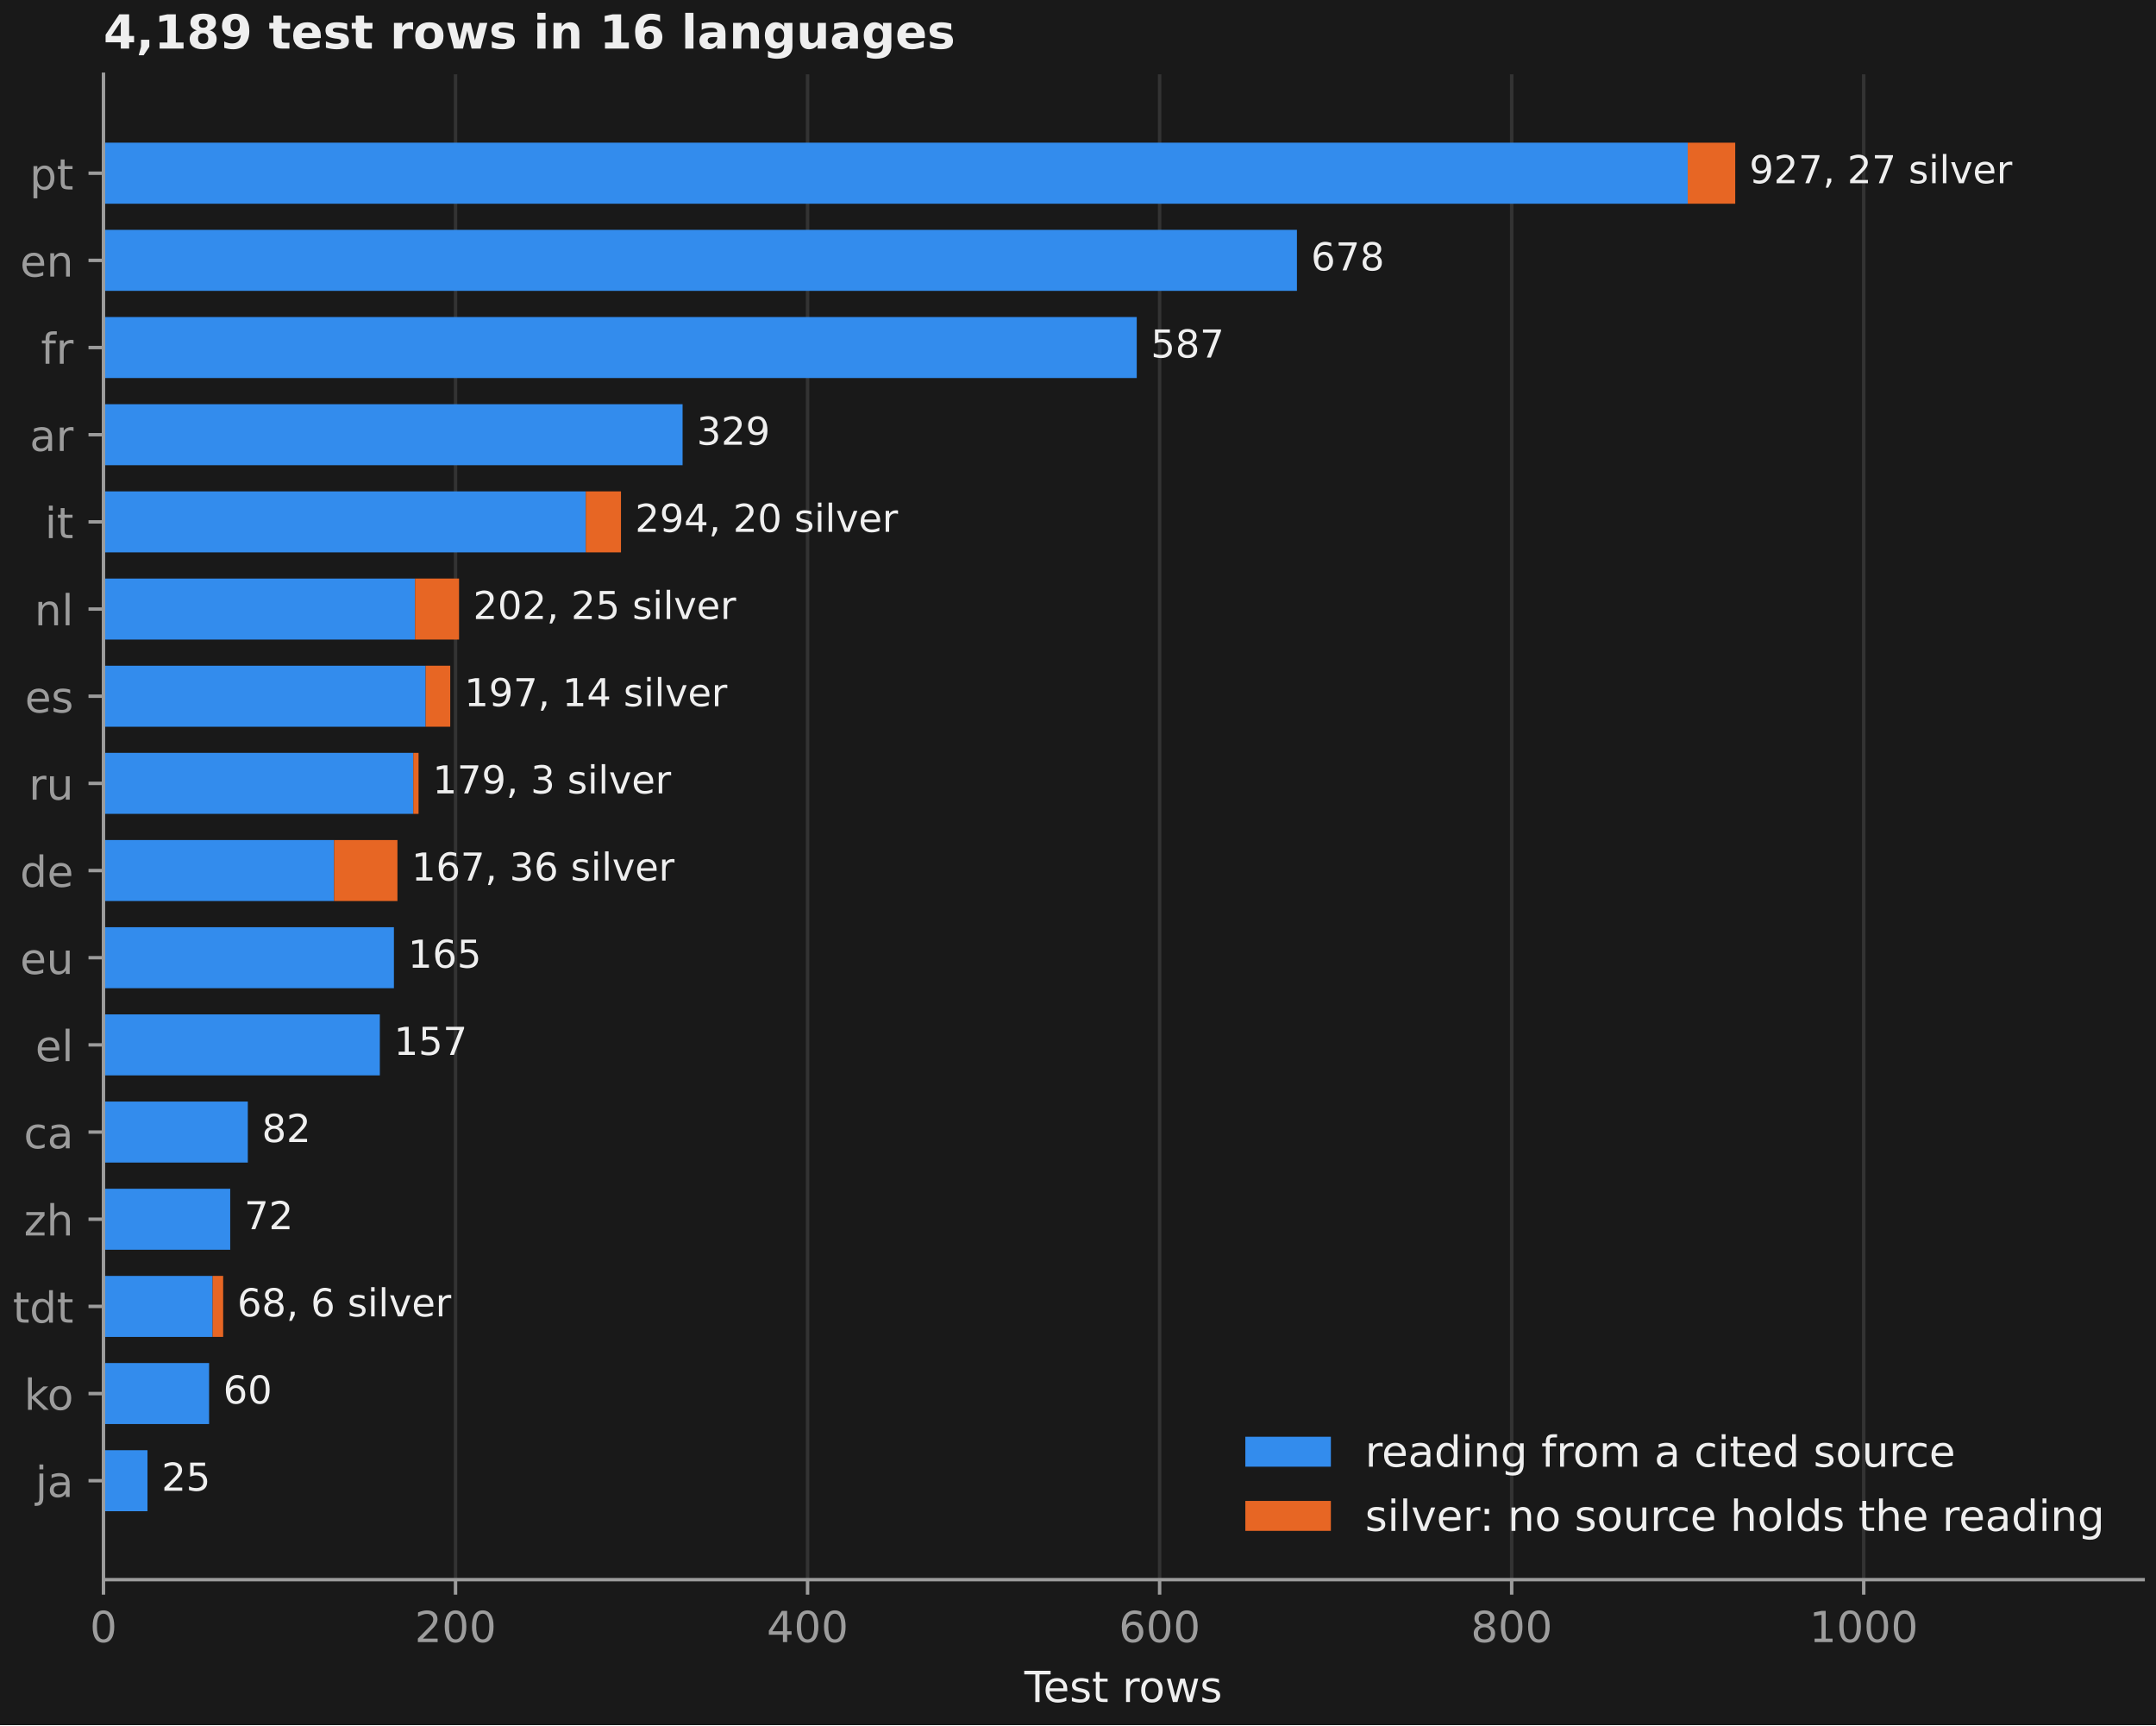
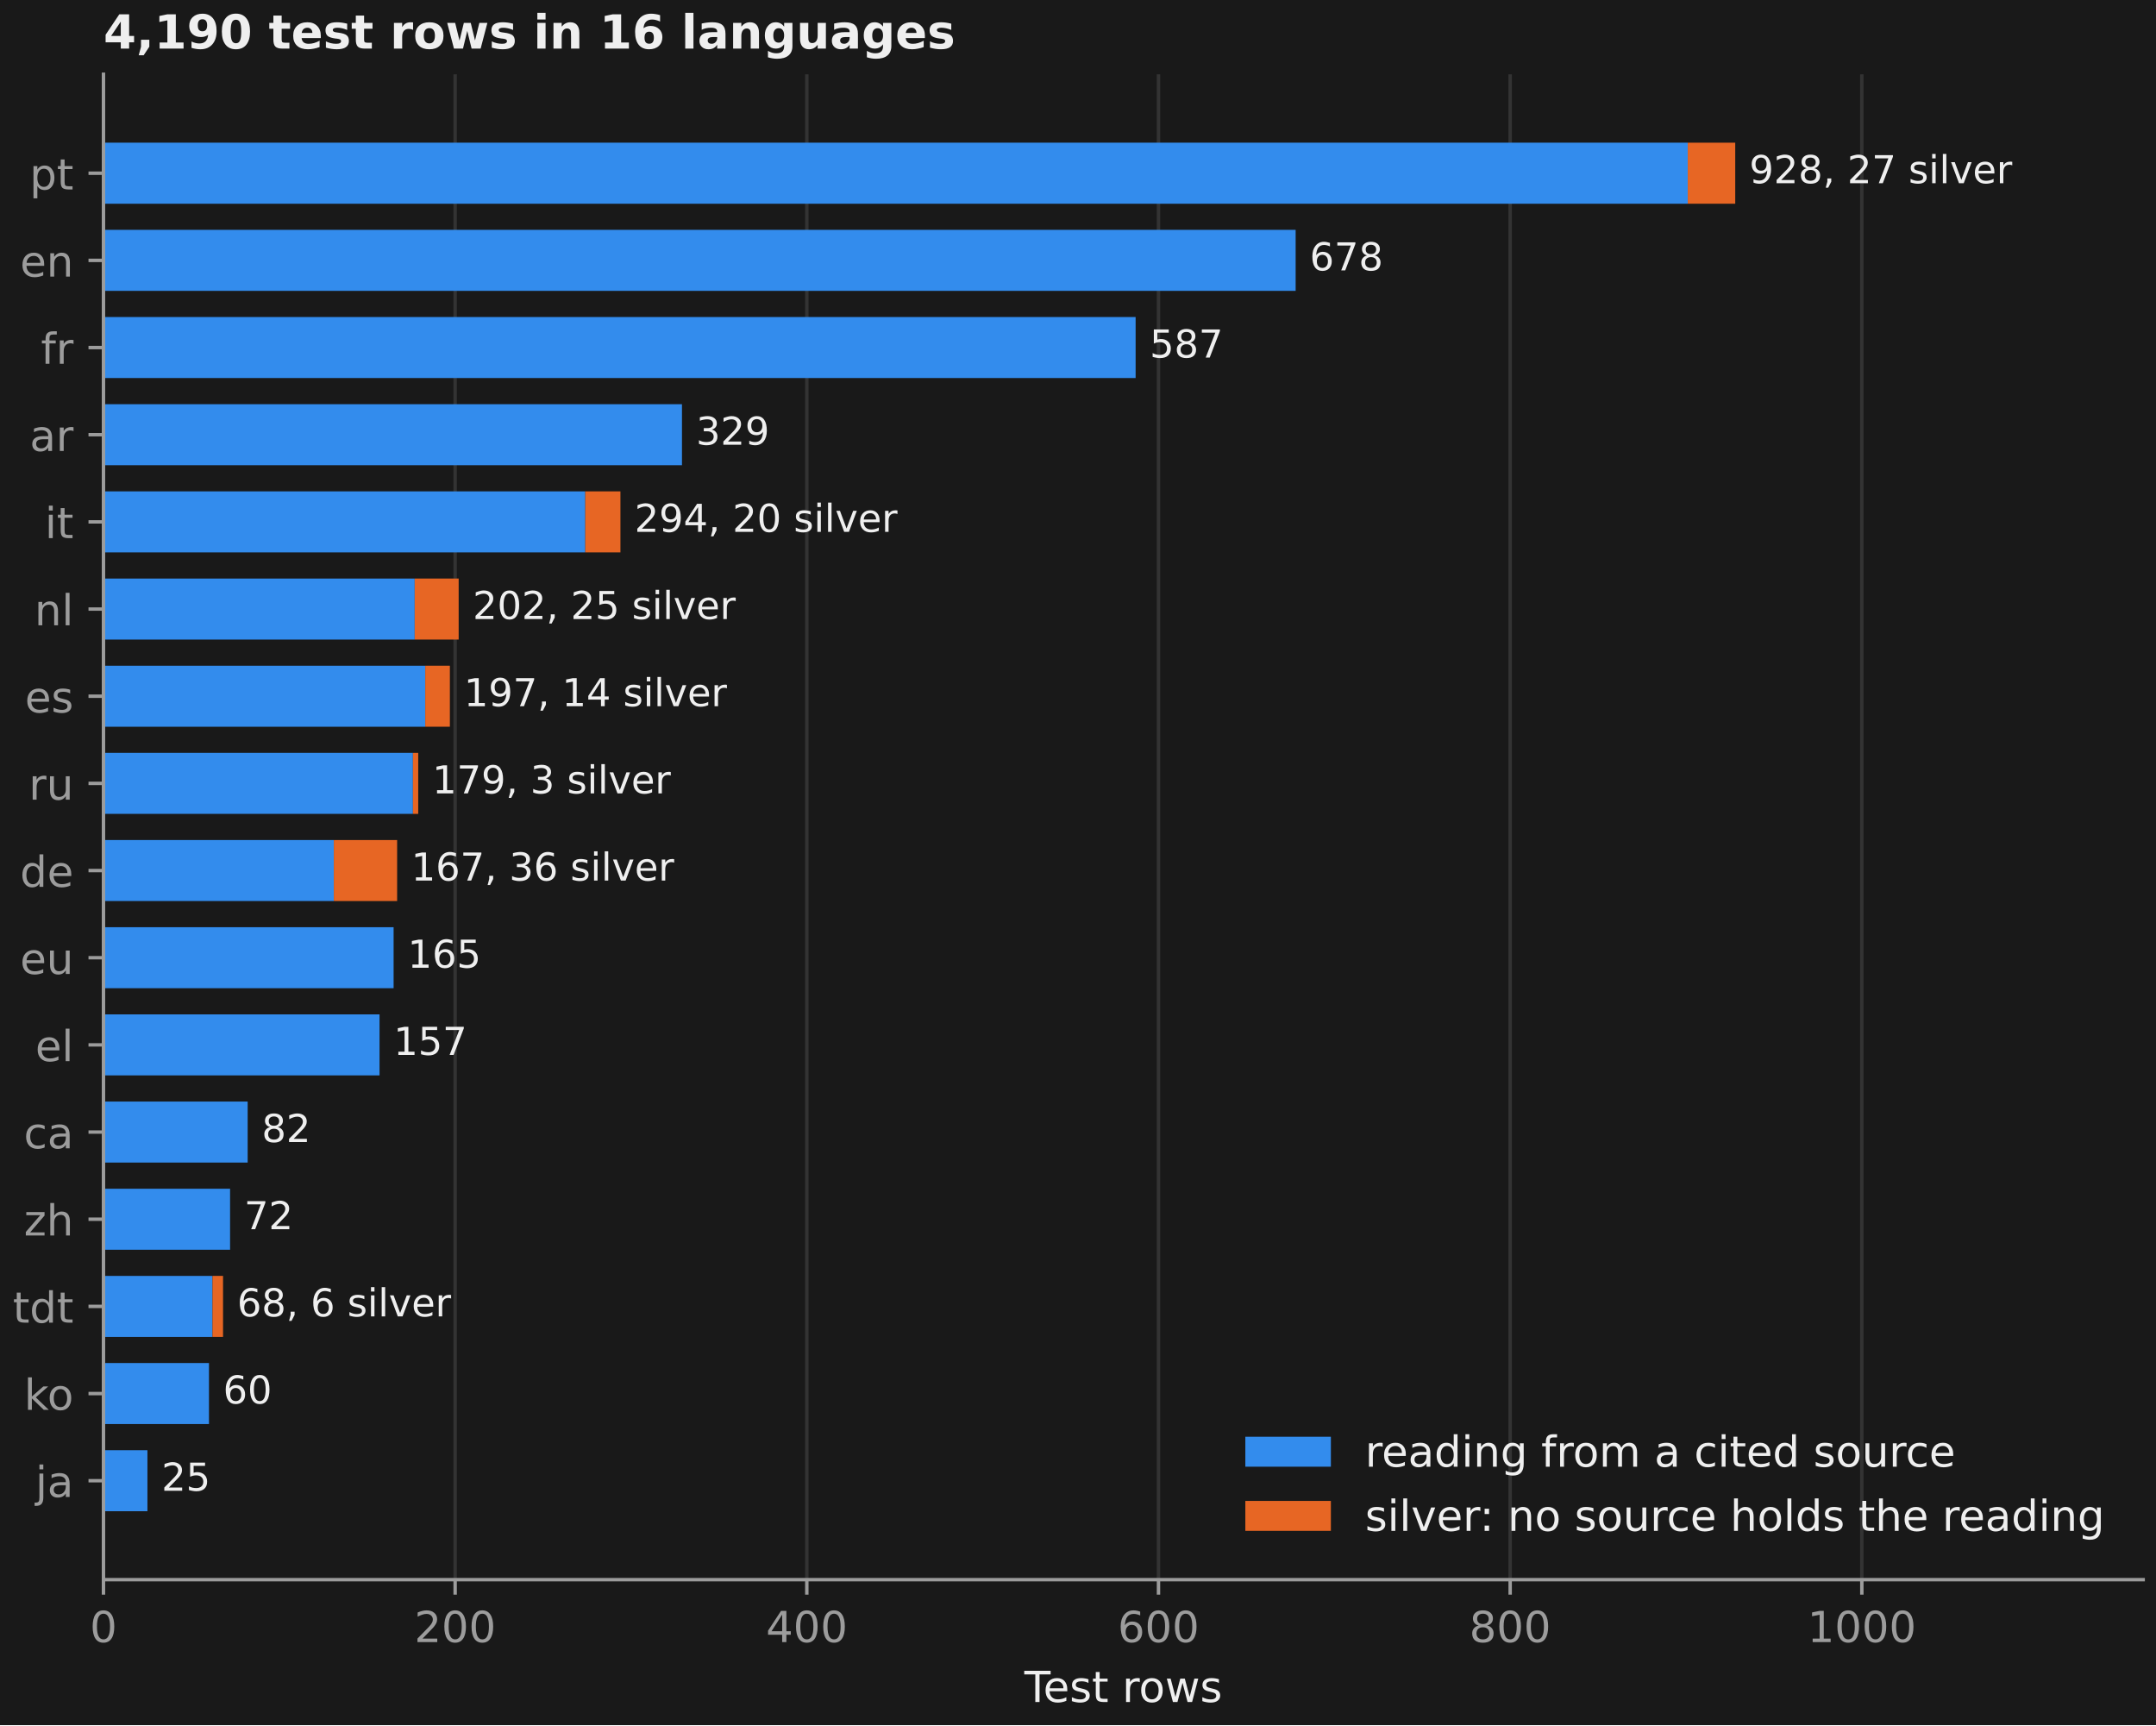
<svg xmlns="http://www.w3.org/2000/svg" xmlns:xlink="http://www.w3.org/1999/xlink" width="504pt" height="403.2pt" viewBox="0 0 504 403.2" version="1.1">
  <defs>
    <style type="text/css">*{stroke-linejoin: round; stroke-linecap: butt}</style>
  </defs>
  <g id="figure_1">
    <g id="patch_1">
      <path d="M 0 403.2  L 504 403.2  L 504 0  L 0 0  z " style="fill: #191919" />
    </g>
    <g id="axes_1">
      <g id="patch_2">
        <path d="M 24.189 369.2  L 501 369.2  L 501 17.359  L 24.189 17.359  z " style="fill: #191919" />
      </g>
      <g id="matplotlib.axis_1">
        <g id="xtick_1">
          <g id="line2d_1">
-             <path d="M 24.189 369.2  L 24.189 17.359  " clip-path="url(#paf723ce318)" style="fill: none; stroke: #333333; stroke-width: 0.8; stroke-linecap: square" />
+             <path d="M 24.189 369.2  L 24.189 17.359  " clip-path="url(#pc257450eb6)" style="fill: none; stroke: #333333; stroke-width: 0.8; stroke-linecap: square" />
          </g>
          <g id="line2d_2">
            <defs>
              <path id="mc3cc2e16f8" d="M 0 0  L 0 3.5  " style="stroke: #9c9c9c; stroke-width: 0.8" />
            </defs>
            <g>
              <use xlink:href="#mc3cc2e16f8" x="24.189" y="369.2" style="fill: #9c9c9c; stroke: #9c9c9c; stroke-width: 0.8" />
            </g>
          </g>
          <g id="text_1">
            <text style="font-size: 10px; font-family: 'DejaVu Sans', 'Bitstream Vera Sans', 'Computer Modern Sans Serif', 'Lucida Grande', 'Verdana', 'Geneva', 'Lucid', 'Arial', 'Helvetica', 'Avant Garde', sans-serif; text-anchor: middle; fill: #9c9c9c" x="24.189" y="383.797" transform="rotate(-0 24.1893 383.7974)">0</text>
          </g>
        </g>
        <g id="xtick_2">
          <g id="line2d_3">
-             <path d="M 106.487 369.2  L 106.487 17.359  " clip-path="url(#paf723ce318)" style="fill: none; stroke: #333333; stroke-width: 0.8; stroke-linecap: square" />
+             <path d="M 106.398 369.2  L 106.398 17.359  " clip-path="url(#pc257450eb6)" style="fill: none; stroke: #333333; stroke-width: 0.8; stroke-linecap: square" />
          </g>
          <g id="line2d_4">
            <g>
-               <use xlink:href="#mc3cc2e16f8" x="106.487" y="369.2" style="fill: #9c9c9c; stroke: #9c9c9c; stroke-width: 0.8" />
+               <use xlink:href="#mc3cc2e16f8" x="106.398" y="369.2" style="fill: #9c9c9c; stroke: #9c9c9c; stroke-width: 0.8" />
            </g>
          </g>
          <g id="text_2">
-             <text style="font-size: 10px; font-family: 'DejaVu Sans', 'Bitstream Vera Sans', 'Computer Modern Sans Serif', 'Lucida Grande', 'Verdana', 'Geneva', 'Lucid', 'Arial', 'Helvetica', 'Avant Garde', sans-serif; text-anchor: middle; fill: #9c9c9c" x="106.487" y="383.797" transform="rotate(-0 106.4867 383.7974)">200</text>
+             <text style="font-size: 10px; font-family: 'DejaVu Sans', 'Bitstream Vera Sans', 'Computer Modern Sans Serif', 'Lucida Grande', 'Verdana', 'Geneva', 'Lucid', 'Arial', 'Helvetica', 'Avant Garde', sans-serif; text-anchor: middle; fill: #9c9c9c" x="106.398" y="383.797" transform="rotate(-0 106.398 383.7974)">200</text>
          </g>
        </g>
        <g id="xtick_3">
          <g id="line2d_5">
-             <path d="M 188.784 369.2  L 188.784 17.359  " clip-path="url(#paf723ce318)" style="fill: none; stroke: #333333; stroke-width: 0.8; stroke-linecap: square" />
+             <path d="M 188.607 369.2  L 188.607 17.359  " clip-path="url(#pc257450eb6)" style="fill: none; stroke: #333333; stroke-width: 0.8; stroke-linecap: square" />
          </g>
          <g id="line2d_6">
            <g>
-               <use xlink:href="#mc3cc2e16f8" x="188.784" y="369.2" style="fill: #9c9c9c; stroke: #9c9c9c; stroke-width: 0.8" />
+               <use xlink:href="#mc3cc2e16f8" x="188.607" y="369.2" style="fill: #9c9c9c; stroke: #9c9c9c; stroke-width: 0.8" />
            </g>
          </g>
          <g id="text_3">
-             <text style="font-size: 10px; font-family: 'DejaVu Sans', 'Bitstream Vera Sans', 'Computer Modern Sans Serif', 'Lucida Grande', 'Verdana', 'Geneva', 'Lucid', 'Arial', 'Helvetica', 'Avant Garde', sans-serif; text-anchor: middle; fill: #9c9c9c" x="188.784" y="383.797" transform="rotate(-0 188.7841 383.7974)">400</text>
+             <text style="font-size: 10px; font-family: 'DejaVu Sans', 'Bitstream Vera Sans', 'Computer Modern Sans Serif', 'Lucida Grande', 'Verdana', 'Geneva', 'Lucid', 'Arial', 'Helvetica', 'Avant Garde', sans-serif; text-anchor: middle; fill: #9c9c9c" x="188.607" y="383.797" transform="rotate(-0 188.6067 383.7974)">400</text>
          </g>
        </g>
        <g id="xtick_4">
          <g id="line2d_7">
-             <path d="M 271.081 369.2  L 271.081 17.359  " clip-path="url(#paf723ce318)" style="fill: none; stroke: #333333; stroke-width: 0.8; stroke-linecap: square" />
+             <path d="M 270.815 369.2  L 270.815 17.359  " clip-path="url(#pc257450eb6)" style="fill: none; stroke: #333333; stroke-width: 0.8; stroke-linecap: square" />
          </g>
          <g id="line2d_8">
            <g>
-               <use xlink:href="#mc3cc2e16f8" x="271.081" y="369.2" style="fill: #9c9c9c; stroke: #9c9c9c; stroke-width: 0.8" />
+               <use xlink:href="#mc3cc2e16f8" x="270.815" y="369.2" style="fill: #9c9c9c; stroke: #9c9c9c; stroke-width: 0.8" />
            </g>
          </g>
          <g id="text_4">
-             <text style="font-size: 10px; font-family: 'DejaVu Sans', 'Bitstream Vera Sans', 'Computer Modern Sans Serif', 'Lucida Grande', 'Verdana', 'Geneva', 'Lucid', 'Arial', 'Helvetica', 'Avant Garde', sans-serif; text-anchor: middle; fill: #9c9c9c" x="271.081" y="383.797" transform="rotate(-0 271.0814 383.7974)">600</text>
+             <text style="font-size: 10px; font-family: 'DejaVu Sans', 'Bitstream Vera Sans', 'Computer Modern Sans Serif', 'Lucida Grande', 'Verdana', 'Geneva', 'Lucid', 'Arial', 'Helvetica', 'Avant Garde', sans-serif; text-anchor: middle; fill: #9c9c9c" x="270.815" y="383.797" transform="rotate(-0 270.8154 383.7974)">600</text>
          </g>
        </g>
        <g id="xtick_5">
          <g id="line2d_9">
-             <path d="M 353.379 369.2  L 353.379 17.359  " clip-path="url(#paf723ce318)" style="fill: none; stroke: #333333; stroke-width: 0.8; stroke-linecap: square" />
+             <path d="M 353.024 369.2  L 353.024 17.359  " clip-path="url(#pc257450eb6)" style="fill: none; stroke: #333333; stroke-width: 0.8; stroke-linecap: square" />
          </g>
          <g id="line2d_10">
            <g>
-               <use xlink:href="#mc3cc2e16f8" x="353.379" y="369.2" style="fill: #9c9c9c; stroke: #9c9c9c; stroke-width: 0.8" />
+               <use xlink:href="#mc3cc2e16f8" x="353.024" y="369.2" style="fill: #9c9c9c; stroke: #9c9c9c; stroke-width: 0.8" />
            </g>
          </g>
          <g id="text_5">
-             <text style="font-size: 10px; font-family: 'DejaVu Sans', 'Bitstream Vera Sans', 'Computer Modern Sans Serif', 'Lucida Grande', 'Verdana', 'Geneva', 'Lucid', 'Arial', 'Helvetica', 'Avant Garde', sans-serif; text-anchor: middle; fill: #9c9c9c" x="353.379" y="383.797" transform="rotate(-0 353.3788 383.7974)">800</text>
+             <text style="font-size: 10px; font-family: 'DejaVu Sans', 'Bitstream Vera Sans', 'Computer Modern Sans Serif', 'Lucida Grande', 'Verdana', 'Geneva', 'Lucid', 'Arial', 'Helvetica', 'Avant Garde', sans-serif; text-anchor: middle; fill: #9c9c9c" x="353.024" y="383.797" transform="rotate(-0 353.0241 383.7974)">800</text>
          </g>
        </g>
        <g id="xtick_6">
          <g id="line2d_11">
-             <path d="M 435.676 369.2  L 435.676 17.359  " clip-path="url(#paf723ce318)" style="fill: none; stroke: #333333; stroke-width: 0.8; stroke-linecap: square" />
+             <path d="M 435.233 369.2  L 435.233 17.359  " clip-path="url(#pc257450eb6)" style="fill: none; stroke: #333333; stroke-width: 0.8; stroke-linecap: square" />
          </g>
          <g id="line2d_12">
            <g>
-               <use xlink:href="#mc3cc2e16f8" x="435.676" y="369.2" style="fill: #9c9c9c; stroke: #9c9c9c; stroke-width: 0.8" />
+               <use xlink:href="#mc3cc2e16f8" x="435.233" y="369.2" style="fill: #9c9c9c; stroke: #9c9c9c; stroke-width: 0.8" />
            </g>
          </g>
          <g id="text_6">
-             <text style="font-size: 10px; font-family: 'DejaVu Sans', 'Bitstream Vera Sans', 'Computer Modern Sans Serif', 'Lucida Grande', 'Verdana', 'Geneva', 'Lucid', 'Arial', 'Helvetica', 'Avant Garde', sans-serif; text-anchor: middle; fill: #9c9c9c" x="435.676" y="383.797" transform="rotate(-0 435.6762 383.7974)">1000</text>
+             <text style="font-size: 10px; font-family: 'DejaVu Sans', 'Bitstream Vera Sans', 'Computer Modern Sans Serif', 'Lucida Grande', 'Verdana', 'Geneva', 'Lucid', 'Arial', 'Helvetica', 'Avant Garde', sans-serif; text-anchor: middle; fill: #9c9c9c" x="435.233" y="383.797" transform="rotate(-0 435.2328 383.7974)">1000</text>
          </g>
        </g>
        <g id="text_7">
          <text style="font-size: 10px; font-family: 'DejaVu Sans', 'Bitstream Vera Sans', 'Computer Modern Sans Serif', 'Lucida Grande', 'Verdana', 'Geneva', 'Lucid', 'Arial', 'Helvetica', 'Avant Garde', sans-serif; text-anchor: middle; fill: #efefef" x="262.595" y="397.797" transform="rotate(-0 262.5945 397.7974)">Test rows</text>
        </g>
      </g>
      <g id="matplotlib.axis_2">
        <g id="ytick_1">
          <g id="line2d_13">
            <defs>
              <path id="m61c7a5ba7b" d="M 0 0  L -3.5 0  " style="stroke: #9c9c9c; stroke-width: 0.8" />
            </defs>
            <g>
              <use xlink:href="#m61c7a5ba7b" x="24.189" y="346.076" style="fill: #9c9c9c; stroke: #9c9c9c; stroke-width: 0.8" />
            </g>
          </g>
          <g id="text_8">
            <text style="font-size: 10px; font-family: 'DejaVu Sans', 'Bitstream Vera Sans', 'Computer Modern Sans Serif', 'Lucida Grande', 'Verdana', 'Geneva', 'Lucid', 'Arial', 'Helvetica', 'Avant Garde', sans-serif; text-anchor: end; fill: #9c9c9c" x="17.189" y="349.876" transform="rotate(-0 17.1893 349.8757)">ja</text>
          </g>
        </g>
        <g id="ytick_2">
          <g id="line2d_14">
            <g>
              <use xlink:href="#m61c7a5ba7b" x="24.189" y="325.703" style="fill: #9c9c9c; stroke: #9c9c9c; stroke-width: 0.8" />
            </g>
          </g>
          <g id="text_9">
            <text style="font-size: 10px; font-family: 'DejaVu Sans', 'Bitstream Vera Sans', 'Computer Modern Sans Serif', 'Lucida Grande', 'Verdana', 'Geneva', 'Lucid', 'Arial', 'Helvetica', 'Avant Garde', sans-serif; text-anchor: end; fill: #9c9c9c" x="17.189" y="329.503" transform="rotate(-0 17.1893 329.5027)">ko</text>
          </g>
        </g>
        <g id="ytick_3">
          <g id="line2d_15">
            <g>
              <use xlink:href="#m61c7a5ba7b" x="24.189" y="305.33" style="fill: #9c9c9c; stroke: #9c9c9c; stroke-width: 0.8" />
            </g>
          </g>
          <g id="text_10">
            <text style="font-size: 10px; font-family: 'DejaVu Sans', 'Bitstream Vera Sans', 'Computer Modern Sans Serif', 'Lucida Grande', 'Verdana', 'Geneva', 'Lucid', 'Arial', 'Helvetica', 'Avant Garde', sans-serif; text-anchor: end; fill: #9c9c9c" x="17.189" y="309.13" transform="rotate(-0 17.1893 309.1297)">tdt</text>
          </g>
        </g>
        <g id="ytick_4">
          <g id="line2d_16">
            <g>
              <use xlink:href="#m61c7a5ba7b" x="24.189" y="284.958" style="fill: #9c9c9c; stroke: #9c9c9c; stroke-width: 0.8" />
            </g>
          </g>
          <g id="text_11">
            <text style="font-size: 10px; font-family: 'DejaVu Sans', 'Bitstream Vera Sans', 'Computer Modern Sans Serif', 'Lucida Grande', 'Verdana', 'Geneva', 'Lucid', 'Arial', 'Helvetica', 'Avant Garde', sans-serif; text-anchor: end; fill: #9c9c9c" x="17.189" y="288.757" transform="rotate(-0 17.1893 288.7567)">zh</text>
          </g>
        </g>
        <g id="ytick_5">
          <g id="line2d_17">
            <g>
              <use xlink:href="#m61c7a5ba7b" x="24.189" y="264.585" style="fill: #9c9c9c; stroke: #9c9c9c; stroke-width: 0.8" />
            </g>
          </g>
          <g id="text_12">
            <text style="font-size: 10px; font-family: 'DejaVu Sans', 'Bitstream Vera Sans', 'Computer Modern Sans Serif', 'Lucida Grande', 'Verdana', 'Geneva', 'Lucid', 'Arial', 'Helvetica', 'Avant Garde', sans-serif; text-anchor: end; fill: #9c9c9c" x="17.189" y="268.383" transform="rotate(-0 17.1893 268.3834)">ca</text>
          </g>
        </g>
        <g id="ytick_6">
          <g id="line2d_18">
            <g>
              <use xlink:href="#m61c7a5ba7b" x="24.189" y="244.212" style="fill: #9c9c9c; stroke: #9c9c9c; stroke-width: 0.8" />
            </g>
          </g>
          <g id="text_13">
            <text style="font-size: 10px; font-family: 'DejaVu Sans', 'Bitstream Vera Sans', 'Computer Modern Sans Serif', 'Lucida Grande', 'Verdana', 'Geneva', 'Lucid', 'Arial', 'Helvetica', 'Avant Garde', sans-serif; text-anchor: end; fill: #9c9c9c" x="17.189" y="248.011" transform="rotate(-0 17.1893 248.0108)">el</text>
          </g>
        </g>
        <g id="ytick_7">
          <g id="line2d_19">
            <g>
              <use xlink:href="#m61c7a5ba7b" x="24.189" y="223.839" style="fill: #9c9c9c; stroke: #9c9c9c; stroke-width: 0.8" />
            </g>
          </g>
          <g id="text_14">
            <text style="font-size: 10px; font-family: 'DejaVu Sans', 'Bitstream Vera Sans', 'Computer Modern Sans Serif', 'Lucida Grande', 'Verdana', 'Geneva', 'Lucid', 'Arial', 'Helvetica', 'Avant Garde', sans-serif; text-anchor: end; fill: #9c9c9c" x="17.189" y="227.637" transform="rotate(-0 17.1893 227.6374)">eu</text>
          </g>
        </g>
        <g id="ytick_8">
          <g id="line2d_20">
            <g>
              <use xlink:href="#m61c7a5ba7b" x="24.189" y="203.466" style="fill: #9c9c9c; stroke: #9c9c9c; stroke-width: 0.8" />
            </g>
          </g>
          <g id="text_15">
            <text style="font-size: 10px; font-family: 'DejaVu Sans', 'Bitstream Vera Sans', 'Computer Modern Sans Serif', 'Lucida Grande', 'Verdana', 'Geneva', 'Lucid', 'Arial', 'Helvetica', 'Avant Garde', sans-serif; text-anchor: end; fill: #9c9c9c" x="17.189" y="207.265" transform="rotate(-0 17.1893 207.2648)">de</text>
          </g>
        </g>
        <g id="ytick_9">
          <g id="line2d_21">
            <g>
              <use xlink:href="#m61c7a5ba7b" x="24.189" y="183.093" style="fill: #9c9c9c; stroke: #9c9c9c; stroke-width: 0.8" />
            </g>
          </g>
          <g id="text_16">
            <text style="font-size: 10px; font-family: 'DejaVu Sans', 'Bitstream Vera Sans', 'Computer Modern Sans Serif', 'Lucida Grande', 'Verdana', 'Geneva', 'Lucid', 'Arial', 'Helvetica', 'Avant Garde', sans-serif; text-anchor: end; fill: #9c9c9c" x="17.189" y="186.891" transform="rotate(-0 17.1893 186.8915)">ru</text>
          </g>
        </g>
        <g id="ytick_10">
          <g id="line2d_22">
            <g>
              <use xlink:href="#m61c7a5ba7b" x="24.189" y="162.72" style="fill: #9c9c9c; stroke: #9c9c9c; stroke-width: 0.8" />
            </g>
          </g>
          <g id="text_17">
            <text style="font-size: 10px; font-family: 'DejaVu Sans', 'Bitstream Vera Sans', 'Computer Modern Sans Serif', 'Lucida Grande', 'Verdana', 'Geneva', 'Lucid', 'Arial', 'Helvetica', 'Avant Garde', sans-serif; text-anchor: end; fill: #9c9c9c" x="17.189" y="166.519" transform="rotate(-0 17.1893 166.5185)">es</text>
          </g>
        </g>
        <g id="ytick_11">
          <g id="line2d_23">
            <g>
              <use xlink:href="#m61c7a5ba7b" x="24.189" y="142.347" style="fill: #9c9c9c; stroke: #9c9c9c; stroke-width: 0.8" />
            </g>
          </g>
          <g id="text_18">
            <text style="font-size: 10px; font-family: 'DejaVu Sans', 'Bitstream Vera Sans', 'Computer Modern Sans Serif', 'Lucida Grande', 'Verdana', 'Geneva', 'Lucid', 'Arial', 'Helvetica', 'Avant Garde', sans-serif; text-anchor: end; fill: #9c9c9c" x="17.189" y="146.146" transform="rotate(-0 17.1893 146.1459)">nl</text>
          </g>
        </g>
        <g id="ytick_12">
          <g id="line2d_24">
            <g>
              <use xlink:href="#m61c7a5ba7b" x="24.189" y="121.974" style="fill: #9c9c9c; stroke: #9c9c9c; stroke-width: 0.8" />
            </g>
          </g>
          <g id="text_19">
            <text style="font-size: 10px; font-family: 'DejaVu Sans', 'Bitstream Vera Sans', 'Computer Modern Sans Serif', 'Lucida Grande', 'Verdana', 'Geneva', 'Lucid', 'Arial', 'Helvetica', 'Avant Garde', sans-serif; text-anchor: end; fill: #9c9c9c" x="17.189" y="125.773" transform="rotate(-0 17.1893 125.773)">it</text>
          </g>
        </g>
        <g id="ytick_13">
          <g id="line2d_25">
            <g>
              <use xlink:href="#m61c7a5ba7b" x="24.189" y="101.601" style="fill: #9c9c9c; stroke: #9c9c9c; stroke-width: 0.8" />
            </g>
          </g>
          <g id="text_20">
            <text style="font-size: 10px; font-family: 'DejaVu Sans', 'Bitstream Vera Sans', 'Computer Modern Sans Serif', 'Lucida Grande', 'Verdana', 'Geneva', 'Lucid', 'Arial', 'Helvetica', 'Avant Garde', sans-serif; text-anchor: end; fill: #9c9c9c" x="17.189" y="105.4" transform="rotate(-0 17.1893 105.3996)">ar</text>
          </g>
        </g>
        <g id="ytick_14">
          <g id="line2d_26">
            <g>
              <use xlink:href="#m61c7a5ba7b" x="24.189" y="81.228" style="fill: #9c9c9c; stroke: #9c9c9c; stroke-width: 0.8" />
            </g>
          </g>
          <g id="text_21">
            <text style="font-size: 10px; font-family: 'DejaVu Sans', 'Bitstream Vera Sans', 'Computer Modern Sans Serif', 'Lucida Grande', 'Verdana', 'Geneva', 'Lucid', 'Arial', 'Helvetica', 'Avant Garde', sans-serif; text-anchor: end; fill: #9c9c9c" x="17.189" y="85.027" transform="rotate(-0 17.1893 85.02701)">fr</text>
          </g>
        </g>
        <g id="ytick_15">
          <g id="line2d_27">
            <g>
              <use xlink:href="#m61c7a5ba7b" x="24.189" y="60.855" style="fill: #9c9c9c; stroke: #9c9c9c; stroke-width: 0.8" />
            </g>
          </g>
          <g id="text_22">
            <text style="font-size: 10px; font-family: 'DejaVu Sans', 'Bitstream Vera Sans', 'Computer Modern Sans Serif', 'Lucida Grande', 'Verdana', 'Geneva', 'Lucid', 'Arial', 'Helvetica', 'Avant Garde', sans-serif; text-anchor: end; fill: #9c9c9c" x="17.189" y="64.654" transform="rotate(-0 17.1893 64.65365)">en</text>
          </g>
        </g>
        <g id="ytick_16">
          <g id="line2d_28">
            <g>
              <use xlink:href="#m61c7a5ba7b" x="24.189" y="40.482" style="fill: #9c9c9c; stroke: #9c9c9c; stroke-width: 0.8" />
            </g>
          </g>
          <g id="text_23">
            <text style="font-size: 10px; font-family: 'DejaVu Sans', 'Bitstream Vera Sans', 'Computer Modern Sans Serif', 'Lucida Grande', 'Verdana', 'Geneva', 'Lucid', 'Arial', 'Helvetica', 'Avant Garde', sans-serif; text-anchor: end; fill: #9c9c9c" x="17.189" y="44.281" transform="rotate(-0 17.1893 44.28067)">pt</text>
          </g>
        </g>
      </g>
      <g id="patch_3">
-         <path d="M 24.189 353.207  L 34.476 353.207  L 34.476 338.946  L 24.189 338.946  z " clip-path="url(#paf723ce318)" style="fill: #338ced" />
+         <path d="M 24.189 353.207  L 34.465 353.207  L 34.465 338.946  L 24.189 338.946  z " clip-path="url(#pc257450eb6)" style="fill: #338ced" />
      </g>
      <g id="patch_4">
-         <path d="M 24.189 332.834  L 48.879 332.834  L 48.879 318.573  L 24.189 318.573  z " clip-path="url(#paf723ce318)" style="fill: #338ced" />
+         <path d="M 24.189 332.834  L 48.852 332.834  L 48.852 318.573  L 24.189 318.573  z " clip-path="url(#pc257450eb6)" style="fill: #338ced" />
      </g>
      <g id="patch_5">
-         <path d="M 24.189 312.461  L 49.701 312.461  L 49.701 298.2  L 24.189 298.2  z " clip-path="url(#paf723ce318)" style="fill: #338ced" />
+         <path d="M 24.189 312.461  L 49.674 312.461  L 49.674 298.2  L 24.189 298.2  z " clip-path="url(#pc257450eb6)" style="fill: #338ced" />
      </g>
      <g id="patch_6">
-         <path d="M 24.189 292.088  L 53.816 292.088  L 53.816 277.827  L 24.189 277.827  z " clip-path="url(#paf723ce318)" style="fill: #338ced" />
+         <path d="M 24.189 292.088  L 53.784 292.088  L 53.784 277.827  L 24.189 277.827  z " clip-path="url(#pc257450eb6)" style="fill: #338ced" />
      </g>
      <g id="patch_7">
-         <path d="M 24.189 271.715  L 57.931 271.715  L 57.931 257.454  L 24.189 257.454  z " clip-path="url(#paf723ce318)" style="fill: #338ced" />
+         <path d="M 24.189 271.715  L 57.895 271.715  L 57.895 257.454  L 24.189 257.454  z " clip-path="url(#pc257450eb6)" style="fill: #338ced" />
      </g>
      <g id="patch_8">
-         <path d="M 24.189 251.342  L 88.793 251.342  L 88.793 237.081  L 24.189 237.081  z " clip-path="url(#paf723ce318)" style="fill: #338ced" />
+         <path d="M 24.189 251.342  L 88.723 251.342  L 88.723 237.081  L 24.189 237.081  z " clip-path="url(#pc257450eb6)" style="fill: #338ced" />
      </g>
      <g id="patch_9">
-         <path d="M 24.189 230.969  L 92.085 230.969  L 92.085 216.708  L 24.189 216.708  z " clip-path="url(#paf723ce318)" style="fill: #338ced" />
+         <path d="M 24.189 230.969  L 92.011 230.969  L 92.011 216.708  L 24.189 216.708  z " clip-path="url(#pc257450eb6)" style="fill: #338ced" />
      </g>
      <g id="patch_10">
-         <path d="M 24.189 210.596  L 78.094 210.596  L 78.094 196.335  L 24.189 196.335  z " clip-path="url(#paf723ce318)" style="fill: #338ced" />
+         <path d="M 24.189 210.596  L 78.036 210.596  L 78.036 196.335  L 24.189 196.335  z " clip-path="url(#pc257450eb6)" style="fill: #338ced" />
      </g>
      <g id="patch_11">
-         <path d="M 24.189 190.223  L 96.611 190.223  L 96.611 175.962  L 24.189 175.962  z " clip-path="url(#paf723ce318)" style="fill: #338ced" />
+         <path d="M 24.189 190.223  L 96.533 190.223  L 96.533 175.962  L 24.189 175.962  z " clip-path="url(#pc257450eb6)" style="fill: #338ced" />
      </g>
      <g id="patch_12">
-         <path d="M 24.189 169.85  L 99.491 169.85  L 99.491 155.589  L 24.189 155.589  z " clip-path="url(#paf723ce318)" style="fill: #338ced" />
+         <path d="M 24.189 169.85  L 99.41 169.85  L 99.41 155.589  L 24.189 155.589  z " clip-path="url(#pc257450eb6)" style="fill: #338ced" />
      </g>
      <g id="patch_13">
-         <path d="M 24.189 149.477  L 97.022 149.477  L 97.022 135.216  L 24.189 135.216  z " clip-path="url(#paf723ce318)" style="fill: #338ced" />
+         <path d="M 24.189 149.477  L 96.944 149.477  L 96.944 135.216  L 24.189 135.216  z " clip-path="url(#pc257450eb6)" style="fill: #338ced" />
      </g>
      <g id="patch_14">
-         <path d="M 24.189 129.104  L 136.937 129.104  L 136.937 114.843  L 24.189 114.843  z " clip-path="url(#paf723ce318)" style="fill: #338ced" />
+         <path d="M 24.189 129.104  L 136.815 129.104  L 136.815 114.843  L 24.189 114.843  z " clip-path="url(#pc257450eb6)" style="fill: #338ced" />
      </g>
      <g id="patch_15">
-         <path d="M 24.189 108.731  L 159.568 108.731  L 159.568 94.47  L 24.189 94.47  z " clip-path="url(#paf723ce318)" style="fill: #338ced" />
+         <path d="M 24.189 108.731  L 159.423 108.731  L 159.423 94.47  L 24.189 94.47  z " clip-path="url(#pc257450eb6)" style="fill: #338ced" />
      </g>
      <g id="patch_16">
-         <path d="M 24.189 88.358  L 265.732 88.358  L 265.732 74.097  L 24.189 74.097  z " clip-path="url(#paf723ce318)" style="fill: #338ced" />
+         <path d="M 24.189 88.358  L 265.472 88.358  L 265.472 74.097  L 24.189 74.097  z " clip-path="url(#pc257450eb6)" style="fill: #338ced" />
      </g>
      <g id="patch_17">
-         <path d="M 24.189 67.985  L 303.177 67.985  L 303.177 53.724  L 24.189 53.724  z " clip-path="url(#paf723ce318)" style="fill: #338ced" />
+         <path d="M 24.189 67.985  L 302.877 67.985  L 302.877 53.724  L 24.189 53.724  z " clip-path="url(#pc257450eb6)" style="fill: #338ced" />
      </g>
      <g id="patch_18">
-         <path d="M 24.189 47.612  L 394.528 47.612  L 394.528 33.351  L 24.189 33.351  z " clip-path="url(#paf723ce318)" style="fill: #338ced" />
+         <path d="M 24.189 47.612  L 394.539 47.612  L 394.539 33.351  L 24.189 33.351  z " clip-path="url(#pc257450eb6)" style="fill: #338ced" />
      </g>
      <g id="patch_19">
-         <path d="M 34.476 353.207  L 34.476 353.207  L 34.476 338.946  L 34.476 338.946  z " clip-path="url(#paf723ce318)" style="fill: #e76624" />
+         <path d="M 34.465 353.207  L 34.465 353.207  L 34.465 338.946  L 34.465 338.946  z " clip-path="url(#pc257450eb6)" style="fill: #e76624" />
      </g>
      <g id="patch_20">
-         <path d="M 48.879 332.834  L 48.879 332.834  L 48.879 318.573  L 48.879 318.573  z " clip-path="url(#paf723ce318)" style="fill: #e76624" />
+         <path d="M 48.852 332.834  L 48.852 332.834  L 48.852 318.573  L 48.852 318.573  z " clip-path="url(#pc257450eb6)" style="fill: #e76624" />
      </g>
      <g id="patch_21">
-         <path d="M 49.701 312.461  L 52.17 312.461  L 52.17 298.2  L 49.701 298.2  z " clip-path="url(#paf723ce318)" style="fill: #e76624" />
+         <path d="M 49.674 312.461  L 52.14 312.461  L 52.14 298.2  L 49.674 298.2  z " clip-path="url(#pc257450eb6)" style="fill: #e76624" />
      </g>
      <g id="patch_22">
-         <path d="M 53.816 292.088  L 53.816 292.088  L 53.816 277.827  L 53.816 277.827  z " clip-path="url(#paf723ce318)" style="fill: #e76624" />
+         <path d="M 53.784 292.088  L 53.784 292.088  L 53.784 277.827  L 53.784 277.827  z " clip-path="url(#pc257450eb6)" style="fill: #e76624" />
      </g>
      <g id="patch_23">
-         <path d="M 57.931 271.715  L 57.931 271.715  L 57.931 257.454  L 57.931 257.454  z " clip-path="url(#paf723ce318)" style="fill: #e76624" />
+         <path d="M 57.895 271.715  L 57.895 271.715  L 57.895 257.454  L 57.895 257.454  z " clip-path="url(#pc257450eb6)" style="fill: #e76624" />
      </g>
      <g id="patch_24">
-         <path d="M 88.793 251.342  L 88.793 251.342  L 88.793 237.081  L 88.793 237.081  z " clip-path="url(#paf723ce318)" style="fill: #e76624" />
+         <path d="M 88.723 251.342  L 88.723 251.342  L 88.723 237.081  L 88.723 237.081  z " clip-path="url(#pc257450eb6)" style="fill: #e76624" />
      </g>
      <g id="patch_25">
-         <path d="M 92.085 230.969  L 92.085 230.969  L 92.085 216.708  L 92.085 216.708  z " clip-path="url(#paf723ce318)" style="fill: #e76624" />
+         <path d="M 92.011 230.969  L 92.011 230.969  L 92.011 216.708  L 92.011 216.708  z " clip-path="url(#pc257450eb6)" style="fill: #e76624" />
      </g>
      <g id="patch_26">
-         <path d="M 78.094 210.596  L 92.908 210.596  L 92.908 196.335  L 78.094 196.335  z " clip-path="url(#paf723ce318)" style="fill: #e76624" />
+         <path d="M 78.036 210.596  L 92.834 210.596  L 92.834 196.335  L 78.036 196.335  z " clip-path="url(#pc257450eb6)" style="fill: #e76624" />
      </g>
      <g id="patch_27">
-         <path d="M 96.611 190.223  L 97.845 190.223  L 97.845 175.962  L 96.611 175.962  z " clip-path="url(#paf723ce318)" style="fill: #e76624" />
+         <path d="M 96.533 190.223  L 97.766 190.223  L 97.766 175.962  L 96.533 175.962  z " clip-path="url(#pc257450eb6)" style="fill: #e76624" />
      </g>
      <g id="patch_28">
-         <path d="M 99.491 169.85  L 105.252 169.85  L 105.252 155.589  L 99.491 155.589  z " clip-path="url(#paf723ce318)" style="fill: #e76624" />
+         <path d="M 99.41 169.85  L 105.165 169.85  L 105.165 155.589  L 99.41 155.589  z " clip-path="url(#pc257450eb6)" style="fill: #e76624" />
      </g>
      <g id="patch_29">
-         <path d="M 97.022 149.477  L 107.31 149.477  L 107.31 135.216  L 97.022 135.216  z " clip-path="url(#paf723ce318)" style="fill: #e76624" />
+         <path d="M 96.944 149.477  L 107.22 149.477  L 107.22 135.216  L 96.944 135.216  z " clip-path="url(#pc257450eb6)" style="fill: #e76624" />
      </g>
      <g id="patch_30">
-         <path d="M 136.937 129.104  L 145.166 129.104  L 145.166 114.843  L 136.937 114.843  z " clip-path="url(#paf723ce318)" style="fill: #e76624" />
+         <path d="M 136.815 129.104  L 145.036 129.104  L 145.036 114.843  L 136.815 114.843  z " clip-path="url(#pc257450eb6)" style="fill: #e76624" />
      </g>
      <g id="patch_31">
-         <path d="M 159.568 108.731  L 159.568 108.731  L 159.568 94.47  L 159.568 94.47  z " clip-path="url(#paf723ce318)" style="fill: #e76624" />
+         <path d="M 159.423 108.731  L 159.423 108.731  L 159.423 94.47  L 159.423 94.47  z " clip-path="url(#pc257450eb6)" style="fill: #e76624" />
      </g>
      <g id="patch_32">
-         <path d="M 265.732 88.358  L 265.732 88.358  L 265.732 74.097  L 265.732 74.097  z " clip-path="url(#paf723ce318)" style="fill: #e76624" />
+         <path d="M 265.472 88.358  L 265.472 88.358  L 265.472 74.097  L 265.472 74.097  z " clip-path="url(#pc257450eb6)" style="fill: #e76624" />
      </g>
      <g id="patch_33">
-         <path d="M 303.177 67.985  L 303.177 67.985  L 303.177 53.724  L 303.177 53.724  z " clip-path="url(#paf723ce318)" style="fill: #e76624" />
+         <path d="M 302.877 67.985  L 302.877 67.985  L 302.877 53.724  L 302.877 53.724  z " clip-path="url(#pc257450eb6)" style="fill: #e76624" />
      </g>
      <g id="patch_34">
-         <path d="M 394.528 47.612  L 405.638 47.612  L 405.638 33.351  L 394.528 33.351  z " clip-path="url(#paf723ce318)" style="fill: #e76624" />
+         <path d="M 394.539 47.612  L 405.638 47.612  L 405.638 33.351  L 394.539 33.351  z " clip-path="url(#pc257450eb6)" style="fill: #e76624" />
      </g>
      <g id="patch_35">
        <path d="M 24.189 369.2  L 24.189 17.359  " style="fill: none; stroke: #9c9c9c; stroke-width: 0.8; stroke-linejoin: miter; stroke-linecap: square" />
      </g>
      <g id="patch_36">
        <path d="M 24.189 369.2  L 501 369.2  " style="fill: none; stroke: #9c9c9c; stroke-width: 0.8; stroke-linejoin: miter; stroke-linecap: square" />
      </g>
      <g id="text_24">
-         <text style="font-size: 9px; font-family: 'DejaVu Sans', 'Bitstream Vera Sans', 'Computer Modern Sans Serif', 'Lucida Grande', 'Verdana', 'Geneva', 'Lucid', 'Arial', 'Helvetica', 'Avant Garde', sans-serif; text-anchor: start; fill: #efefef" x="37.768" y="348.414" transform="rotate(-0 37.76837 348.4143)">25</text>
+         <text style="font-size: 9px; font-family: 'DejaVu Sans', 'Bitstream Vera Sans', 'Computer Modern Sans Serif', 'Lucida Grande', 'Verdana', 'Geneva', 'Lucid', 'Arial', 'Helvetica', 'Avant Garde', sans-serif; text-anchor: start; fill: #efefef" x="37.754" y="348.414" transform="rotate(-0 37.75374 348.4143)">25</text>
      </g>
      <g id="text_25">
-         <text style="font-size: 9px; font-family: 'DejaVu Sans', 'Bitstream Vera Sans', 'Computer Modern Sans Serif', 'Lucida Grande', 'Verdana', 'Geneva', 'Lucid', 'Arial', 'Helvetica', 'Avant Garde', sans-serif; text-anchor: start; fill: #efefef" x="52.17" y="328.041" transform="rotate(-0 52.17041 328.0414)">60</text>
+         <text style="font-size: 9px; font-family: 'DejaVu Sans', 'Bitstream Vera Sans', 'Computer Modern Sans Serif', 'Lucida Grande', 'Verdana', 'Geneva', 'Lucid', 'Arial', 'Helvetica', 'Avant Garde', sans-serif; text-anchor: start; fill: #efefef" x="52.14" y="328.041" transform="rotate(-0 52.14026 328.0414)">60</text>
      </g>
      <g id="text_26">
-         <text style="font-size: 9px; font-family: 'DejaVu Sans', 'Bitstream Vera Sans', 'Computer Modern Sans Serif', 'Lucida Grande', 'Verdana', 'Geneva', 'Lucid', 'Arial', 'Helvetica', 'Avant Garde', sans-serif; text-anchor: start; fill: #efefef" x="55.462" y="307.669" transform="rotate(-0 55.46231 307.6687)">68, 6 silver</text>
+         <text style="font-size: 9px; font-family: 'DejaVu Sans', 'Bitstream Vera Sans', 'Computer Modern Sans Serif', 'Lucida Grande', 'Verdana', 'Geneva', 'Lucid', 'Arial', 'Helvetica', 'Avant Garde', sans-serif; text-anchor: start; fill: #efefef" x="55.429" y="307.669" transform="rotate(-0 55.42861 307.6687)">68, 6 silver</text>
      </g>
      <g id="text_27">
-         <text style="font-size: 9px; font-family: 'DejaVu Sans', 'Bitstream Vera Sans', 'Computer Modern Sans Serif', 'Lucida Grande', 'Verdana', 'Geneva', 'Lucid', 'Arial', 'Helvetica', 'Avant Garde', sans-serif; text-anchor: start; fill: #efefef" x="57.108" y="287.295" transform="rotate(-0 57.10825 287.2954)">72</text>
+         <text style="font-size: 9px; font-family: 'DejaVu Sans', 'Bitstream Vera Sans', 'Computer Modern Sans Serif', 'Lucida Grande', 'Verdana', 'Geneva', 'Lucid', 'Arial', 'Helvetica', 'Avant Garde', sans-serif; text-anchor: start; fill: #efefef" x="57.073" y="287.295" transform="rotate(-0 57.07278 287.2954)">72</text>
      </g>
      <g id="text_28">
-         <text style="font-size: 9px; font-family: 'DejaVu Sans', 'Bitstream Vera Sans', 'Computer Modern Sans Serif', 'Lucida Grande', 'Verdana', 'Geneva', 'Lucid', 'Arial', 'Helvetica', 'Avant Garde', sans-serif; text-anchor: start; fill: #efefef" x="61.223" y="266.922" transform="rotate(-0 61.22312 266.9224)">82</text>
+         <text style="font-size: 9px; font-family: 'DejaVu Sans', 'Bitstream Vera Sans', 'Computer Modern Sans Serif', 'Lucida Grande', 'Verdana', 'Geneva', 'Lucid', 'Arial', 'Helvetica', 'Avant Garde', sans-serif; text-anchor: start; fill: #efefef" x="61.183" y="266.922" transform="rotate(-0 61.18322 266.9224)">82</text>
      </g>
      <g id="text_29">
-         <text style="font-size: 9px; font-family: 'DejaVu Sans', 'Bitstream Vera Sans', 'Computer Modern Sans Serif', 'Lucida Grande', 'Verdana', 'Geneva', 'Lucid', 'Arial', 'Helvetica', 'Avant Garde', sans-serif; text-anchor: start; fill: #efefef" x="92.085" y="246.549" transform="rotate(-0 92.08464 246.5495)">157</text>
+         <text style="font-size: 9px; font-family: 'DejaVu Sans', 'Bitstream Vera Sans', 'Computer Modern Sans Serif', 'Lucida Grande', 'Verdana', 'Geneva', 'Lucid', 'Arial', 'Helvetica', 'Avant Garde', sans-serif; text-anchor: start; fill: #efefef" x="92.011" y="246.549" transform="rotate(-0 92.01148 246.5495)">157</text>
      </g>
      <g id="text_30">
-         <text style="font-size: 9px; font-family: 'DejaVu Sans', 'Bitstream Vera Sans', 'Computer Modern Sans Serif', 'Lucida Grande', 'Verdana', 'Geneva', 'Lucid', 'Arial', 'Helvetica', 'Avant Garde', sans-serif; text-anchor: start; fill: #efefef" x="95.377" y="226.176" transform="rotate(-0 95.37654 226.1765)">165</text>
+         <text style="font-size: 9px; font-family: 'DejaVu Sans', 'Bitstream Vera Sans', 'Computer Modern Sans Serif', 'Lucida Grande', 'Verdana', 'Geneva', 'Lucid', 'Arial', 'Helvetica', 'Avant Garde', sans-serif; text-anchor: start; fill: #efefef" x="95.3" y="226.176" transform="rotate(-0 95.29983 226.1765)">165</text>
      </g>
      <g id="text_31">
-         <text style="font-size: 9px; font-family: 'DejaVu Sans', 'Bitstream Vera Sans', 'Computer Modern Sans Serif', 'Lucida Grande', 'Verdana', 'Geneva', 'Lucid', 'Arial', 'Helvetica', 'Avant Garde', sans-serif; text-anchor: start; fill: #efefef" x="96.2" y="205.804" transform="rotate(-0 96.19951 205.8039)">167, 36 silver</text>
+         <text style="font-size: 9px; font-family: 'DejaVu Sans', 'Bitstream Vera Sans', 'Computer Modern Sans Serif', 'Lucida Grande', 'Verdana', 'Geneva', 'Lucid', 'Arial', 'Helvetica', 'Avant Garde', sans-serif; text-anchor: start; fill: #efefef" x="96.122" y="205.804" transform="rotate(-0 96.12192 205.8039)">167, 36 silver</text>
      </g>
      <g id="text_32">
-         <text style="font-size: 9px; font-family: 'DejaVu Sans', 'Bitstream Vera Sans', 'Computer Modern Sans Serif', 'Lucida Grande', 'Verdana', 'Geneva', 'Lucid', 'Arial', 'Helvetica', 'Avant Garde', sans-serif; text-anchor: start; fill: #efefef" x="101.137" y="185.431" transform="rotate(-0 101.1374 185.4309)">179, 3 silver</text>
+         <text style="font-size: 9px; font-family: 'DejaVu Sans', 'Bitstream Vera Sans', 'Computer Modern Sans Serif', 'Lucida Grande', 'Verdana', 'Geneva', 'Lucid', 'Arial', 'Helvetica', 'Avant Garde', sans-serif; text-anchor: start; fill: #efefef" x="101.054" y="185.431" transform="rotate(-0 101.0544 185.4309)">179, 3 silver</text>
      </g>
      <g id="text_33">
-         <text style="font-size: 9px; font-family: 'DejaVu Sans', 'Bitstream Vera Sans', 'Computer Modern Sans Serif', 'Lucida Grande', 'Verdana', 'Geneva', 'Lucid', 'Arial', 'Helvetica', 'Avant Garde', sans-serif; text-anchor: start; fill: #efefef" x="108.544" y="165.058" transform="rotate(-0 108.5441 165.0579)">197, 14 silver</text>
+         <text style="font-size: 9px; font-family: 'DejaVu Sans', 'Bitstream Vera Sans', 'Computer Modern Sans Serif', 'Lucida Grande', 'Verdana', 'Geneva', 'Lucid', 'Arial', 'Helvetica', 'Avant Garde', sans-serif; text-anchor: start; fill: #efefef" x="108.453" y="165.058" transform="rotate(-0 108.4532 165.0579)">197, 14 silver</text>
      </g>
      <g id="text_34">
-         <text style="font-size: 9px; font-family: 'DejaVu Sans', 'Bitstream Vera Sans', 'Computer Modern Sans Serif', 'Lucida Grande', 'Verdana', 'Geneva', 'Lucid', 'Arial', 'Helvetica', 'Avant Garde', sans-serif; text-anchor: start; fill: #efefef" x="110.602" y="144.685" transform="rotate(-0 110.6016 144.685)">202, 25 silver</text>
+         <text style="font-size: 9px; font-family: 'DejaVu Sans', 'Bitstream Vera Sans', 'Computer Modern Sans Serif', 'Lucida Grande', 'Verdana', 'Geneva', 'Lucid', 'Arial', 'Helvetica', 'Avant Garde', sans-serif; text-anchor: start; fill: #efefef" x="110.508" y="144.685" transform="rotate(-0 110.5084 144.685)">202, 25 silver</text>
      </g>
      <g id="text_35">
-         <text style="font-size: 9px; font-family: 'DejaVu Sans', 'Bitstream Vera Sans', 'Computer Modern Sans Serif', 'Lucida Grande', 'Verdana', 'Geneva', 'Lucid', 'Arial', 'Helvetica', 'Avant Garde', sans-serif; text-anchor: start; fill: #efefef" x="148.458" y="124.312" transform="rotate(-0 148.4583 124.312)">294, 20 silver</text>
+         <text style="font-size: 9px; font-family: 'DejaVu Sans', 'Bitstream Vera Sans', 'Computer Modern Sans Serif', 'Lucida Grande', 'Verdana', 'Geneva', 'Lucid', 'Arial', 'Helvetica', 'Avant Garde', sans-serif; text-anchor: start; fill: #efefef" x="148.324" y="124.312" transform="rotate(-0 148.3244 124.312)">294, 20 silver</text>
      </g>
      <g id="text_36">
-         <text style="font-size: 9px; font-family: 'DejaVu Sans', 'Bitstream Vera Sans', 'Computer Modern Sans Serif', 'Lucida Grande', 'Verdana', 'Geneva', 'Lucid', 'Arial', 'Helvetica', 'Avant Garde', sans-serif; text-anchor: start; fill: #efefef" x="162.86" y="103.939" transform="rotate(-0 162.8604 103.9387)">329</text>
+         <text style="font-size: 9px; font-family: 'DejaVu Sans', 'Bitstream Vera Sans', 'Computer Modern Sans Serif', 'Lucida Grande', 'Verdana', 'Geneva', 'Lucid', 'Arial', 'Helvetica', 'Avant Garde', sans-serif; text-anchor: start; fill: #efefef" x="162.711" y="103.939" transform="rotate(-0 162.711 103.9387)">329</text>
      </g>
      <g id="text_37">
-         <text style="font-size: 9px; font-family: 'DejaVu Sans', 'Bitstream Vera Sans', 'Computer Modern Sans Serif', 'Lucida Grande', 'Verdana', 'Geneva', 'Lucid', 'Arial', 'Helvetica', 'Avant Garde', sans-serif; text-anchor: start; fill: #efefef" x="269.024" y="83.566" transform="rotate(-0 269.024 83.56568)">587</text>
+         <text style="font-size: 9px; font-family: 'DejaVu Sans', 'Bitstream Vera Sans', 'Computer Modern Sans Serif', 'Lucida Grande', 'Verdana', 'Geneva', 'Lucid', 'Arial', 'Helvetica', 'Avant Garde', sans-serif; text-anchor: start; fill: #efefef" x="268.76" y="83.566" transform="rotate(-0 268.7602 83.56568)">587</text>
      </g>
      <g id="text_38">
-         <text style="font-size: 9px; font-family: 'DejaVu Sans', 'Bitstream Vera Sans', 'Computer Modern Sans Serif', 'Lucida Grande', 'Verdana', 'Geneva', 'Lucid', 'Arial', 'Helvetica', 'Avant Garde', sans-serif; text-anchor: start; fill: #efefef" x="306.469" y="63.193" transform="rotate(-0 306.4693 63.19271)">678</text>
+         <text style="font-size: 9px; font-family: 'DejaVu Sans', 'Bitstream Vera Sans', 'Computer Modern Sans Serif', 'Lucida Grande', 'Verdana', 'Geneva', 'Lucid', 'Arial', 'Helvetica', 'Avant Garde', sans-serif; text-anchor: start; fill: #efefef" x="306.165" y="63.193" transform="rotate(-0 306.1651 63.19271)">678</text>
      </g>
      <g id="text_39">
-         <text style="font-size: 9px; font-family: 'DejaVu Sans', 'Bitstream Vera Sans', 'Computer Modern Sans Serif', 'Lucida Grande', 'Verdana', 'Geneva', 'Lucid', 'Arial', 'Helvetica', 'Avant Garde', sans-serif; text-anchor: start; fill: #efefef" x="408.93" y="42.82" transform="rotate(-0 408.9296 42.82009)">927, 27 silver</text>
+         <text style="font-size: 9px; font-family: 'DejaVu Sans', 'Bitstream Vera Sans', 'Computer Modern Sans Serif', 'Lucida Grande', 'Verdana', 'Geneva', 'Lucid', 'Arial', 'Helvetica', 'Avant Garde', sans-serif; text-anchor: start; fill: #efefef" x="408.926" y="42.82" transform="rotate(-0 408.926 42.82009)">928, 27 silver</text>
      </g>
      <g id="text_40">
-         <text style="font-weight: 700; font-size: 11px; font-family: 'DejaVu Sans', 'Bitstream Vera Sans', 'Computer Modern Sans Serif', 'Lucida Grande', 'Verdana', 'Geneva', 'Lucid', 'Arial', 'Helvetica', 'Avant Garde', sans-serif; text-anchor: start; fill: #efefef" x="24.189" y="11.359" transform="rotate(-0 24.1893 11.35852)">4,189 test rows in 16 languages</text>
+         <text style="font-weight: 700; font-size: 11px; font-family: 'DejaVu Sans', 'Bitstream Vera Sans', 'Computer Modern Sans Serif', 'Lucida Grande', 'Verdana', 'Geneva', 'Lucid', 'Arial', 'Helvetica', 'Avant Garde', sans-serif; text-anchor: start; fill: #efefef" x="24.189" y="11.359" transform="rotate(-0 24.1893 11.35852)">4,190 test rows in 16 languages</text>
      </g>
      <g id="legend_1">
        <g id="patch_37">
          <path d="M 291.115 342.797  L 311.115 342.797  L 311.115 335.797  L 291.115 335.797  z " style="fill: #338ced" />
        </g>
        <g id="text_41">
          <text style="font-size: 10px; font-family: 'DejaVu Sans', 'Bitstream Vera Sans', 'Computer Modern Sans Serif', 'Lucida Grande', 'Verdana', 'Geneva', 'Lucid', 'Arial', 'Helvetica', 'Avant Garde', sans-serif; text-anchor: start; fill: #efefef" x="319.115" y="342.797" transform="rotate(-0 319.1154 342.7966)">reading from a cited source</text>
        </g>
        <g id="patch_38">
          <path d="M 291.115 357.797  L 311.115 357.797  L 311.115 350.797  L 291.115 350.797  z " style="fill: #e76624" />
        </g>
        <g id="text_42">
          <text style="font-size: 10px; font-family: 'DejaVu Sans', 'Bitstream Vera Sans', 'Computer Modern Sans Serif', 'Lucida Grande', 'Verdana', 'Geneva', 'Lucid', 'Arial', 'Helvetica', 'Avant Garde', sans-serif; text-anchor: start; fill: #efefef" x="319.115" y="357.797" transform="rotate(-0 319.1154 357.7974)">silver: no source holds the reading</text>
        </g>
      </g>
    </g>
  </g>
  <defs>
-     <clipPath id="paf723ce318">
+     <clipPath id="pc257450eb6">
      <rect x="24.189" y="17.359" width="476.81" height="351.841" />
    </clipPath>
  </defs>
</svg>
